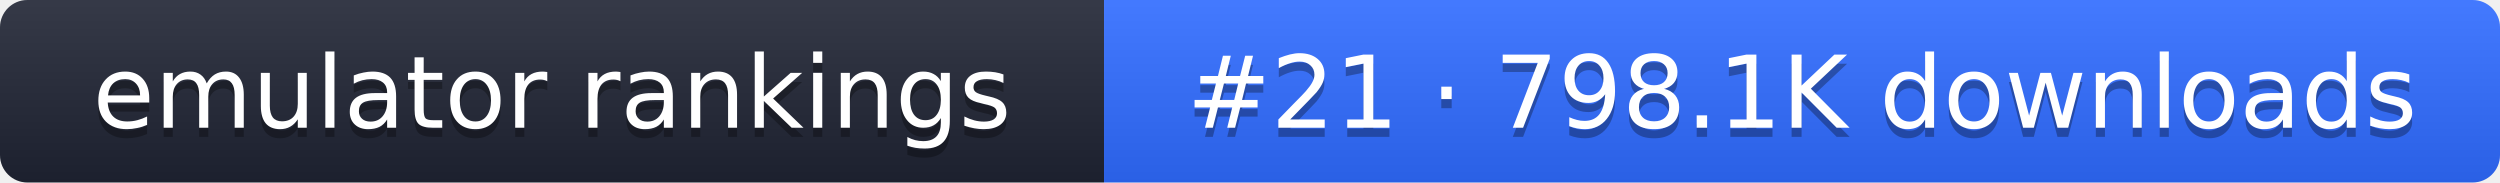
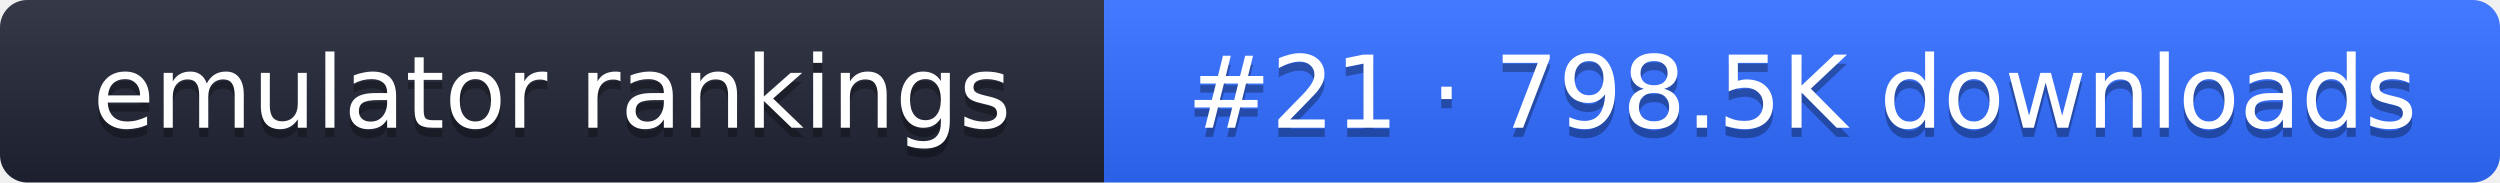
- <svg xmlns="http://www.w3.org/2000/svg" width="274" height="20" role="img" aria-label="emulator rankings: #21 · 798.1K downloads">
+ <svg xmlns="http://www.w3.org/2000/svg" width="274" height="20" role="img" aria-label="emulator rankings: #21 · 798.5K downloads">
  <linearGradient id="g" x2="0" y2="100%">
    <stop offset="0" stop-color="#fff" stop-opacity=".1" />
    <stop offset="1" stop-opacity=".1" />
  </linearGradient>
  <clipPath id="r">
    <rect width="274" height="20" rx="3" fill="#fff" />
  </clipPath>
  <g clip-path="url(#r)">
    <rect width="121" height="20" fill="#1f2433" />
    <rect x="121" width="153" height="20" fill="#2f6bff" />
    <rect width="274" height="20" fill="url(#g)" />
  </g>
  <g fill="#fff" text-anchor="middle" font-family="Verdana,DejaVu Sans,sans-serif" font-size="11">
    <text x="60.5" y="15" fill="#010101" fill-opacity=".3">emulator rankings</text>
    <text x="60.5" y="14">emulator rankings</text>
-     <text x="197.5" y="15" fill="#010101" fill-opacity=".3">#21 · 798.1K downloads</text>
-     <text x="197.5" y="14">#21 · 798.1K downloads</text>
+     <text x="197.5" y="15" fill="#010101" fill-opacity=".3">#21 · 798.5K downloads</text>
+     <text x="197.5" y="14">#21 · 798.5K downloads</text>
  </g>
</svg>
